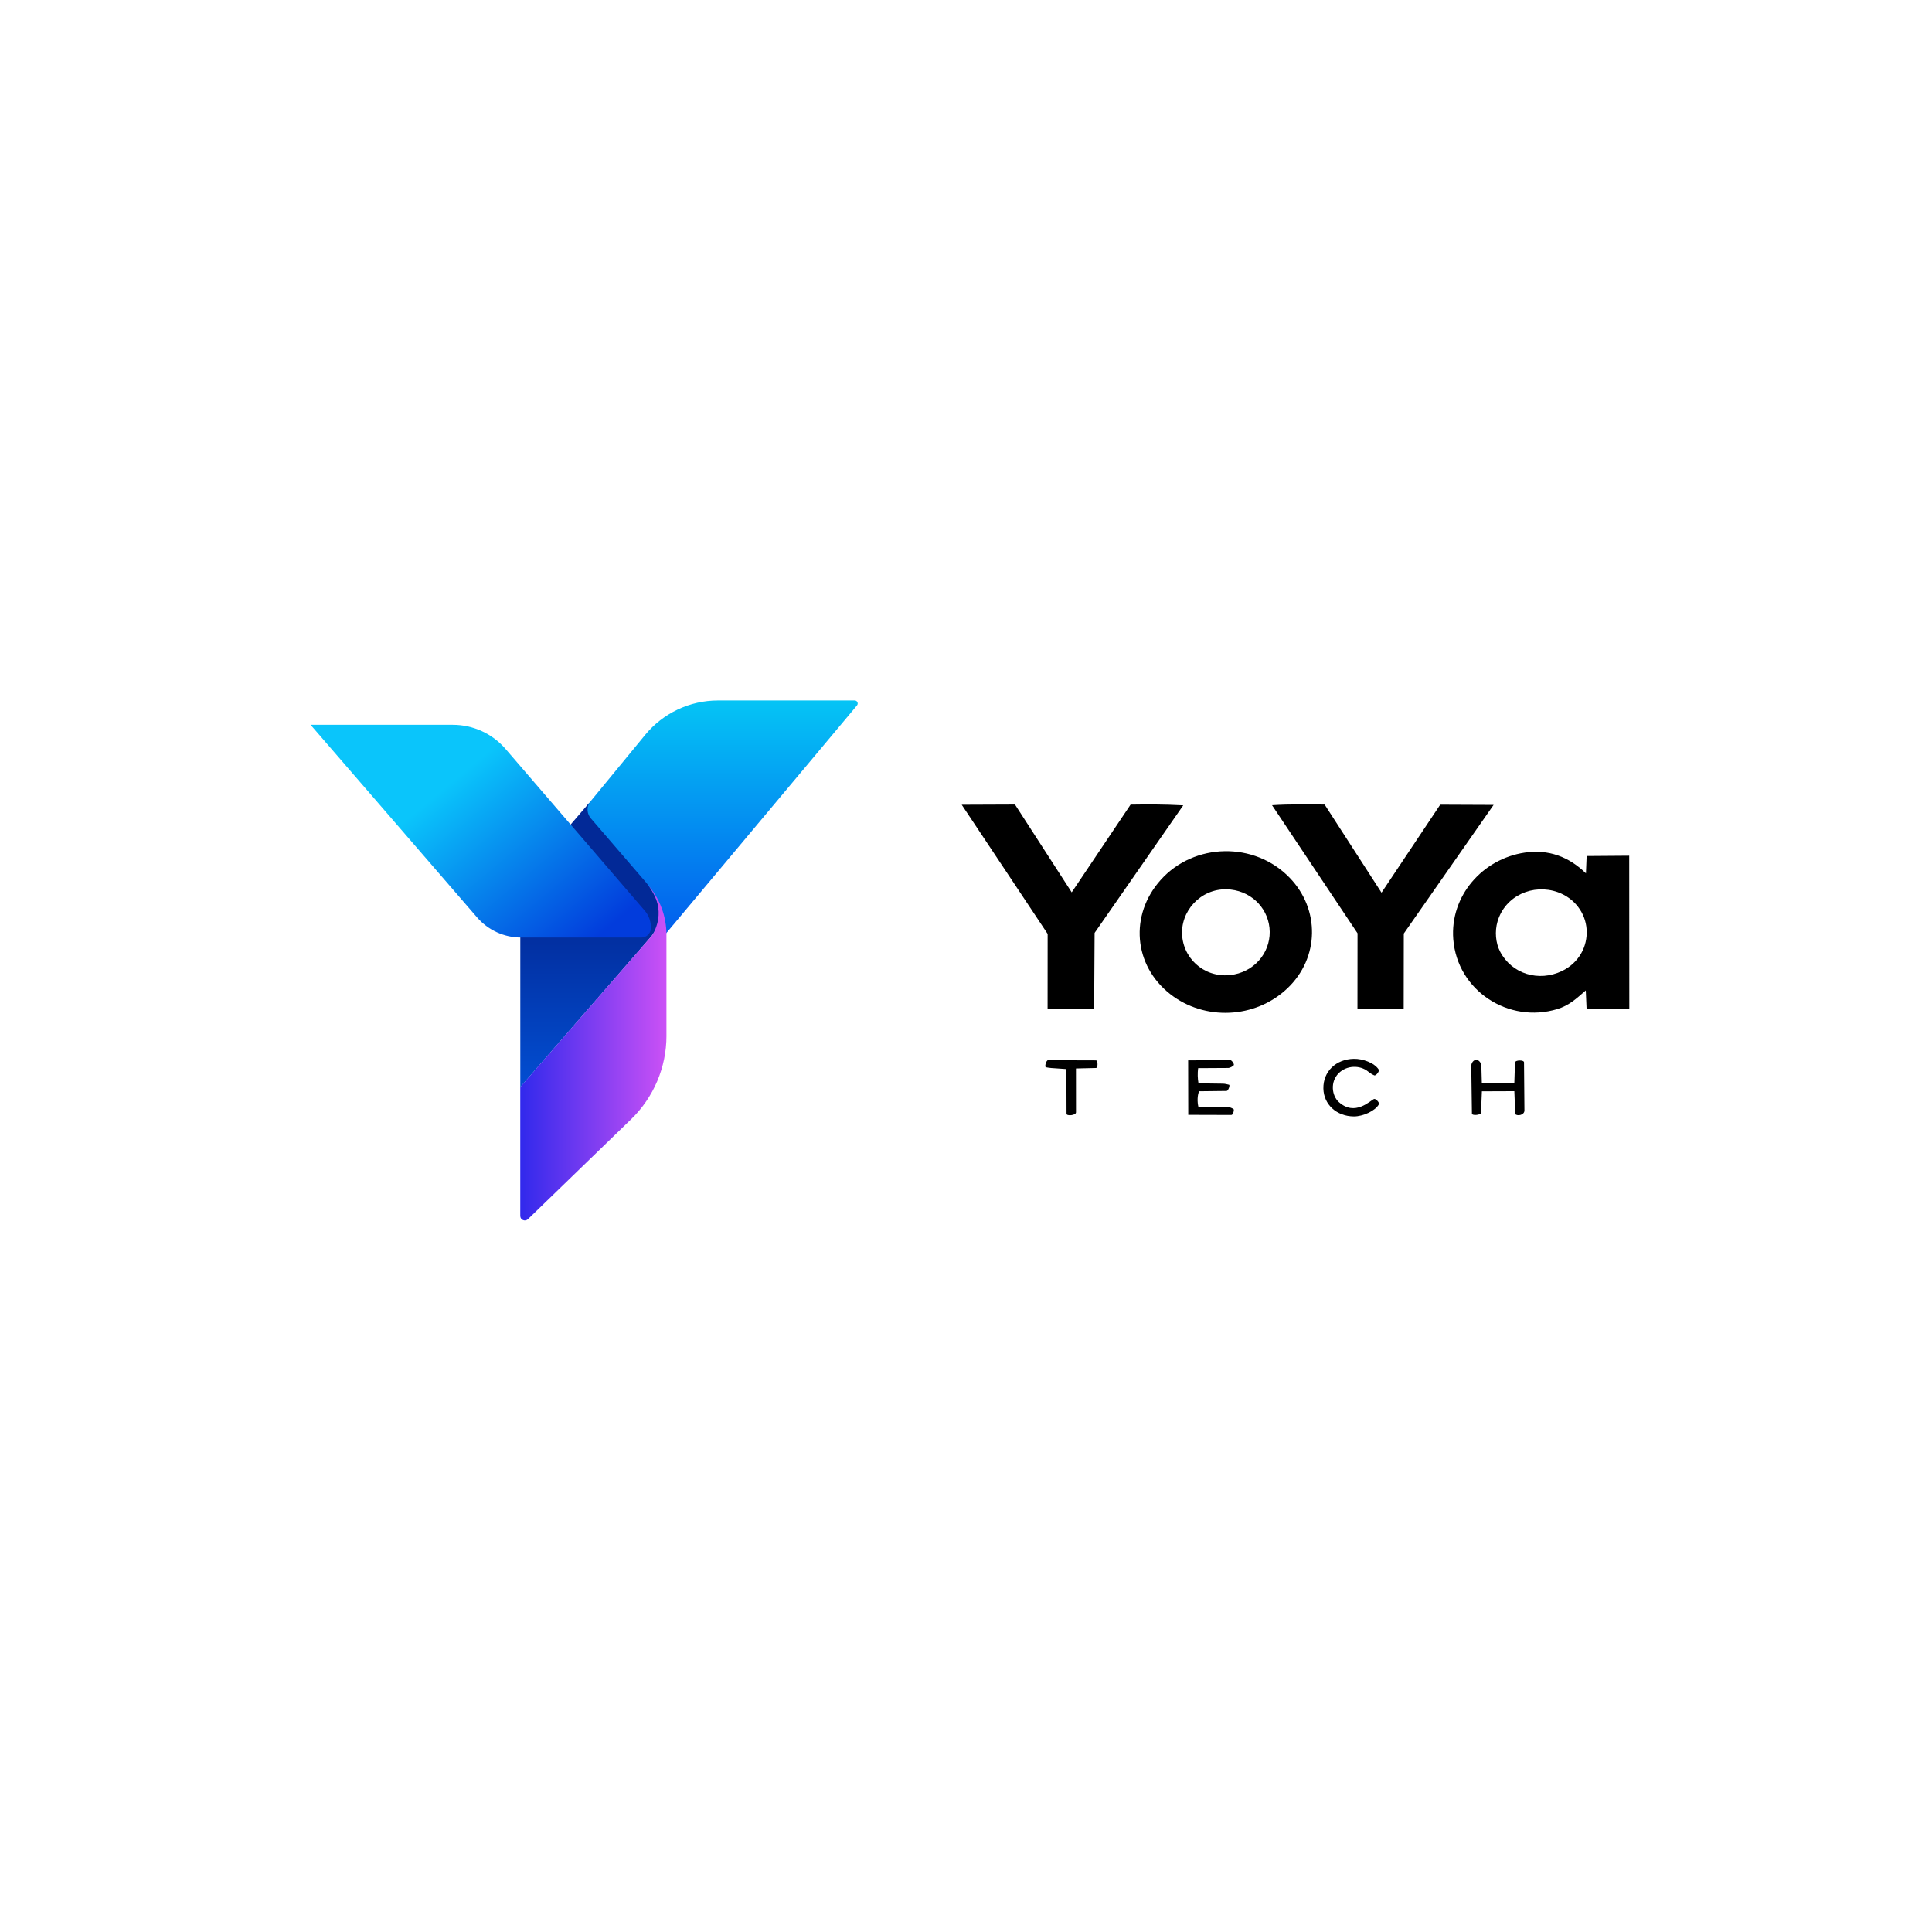
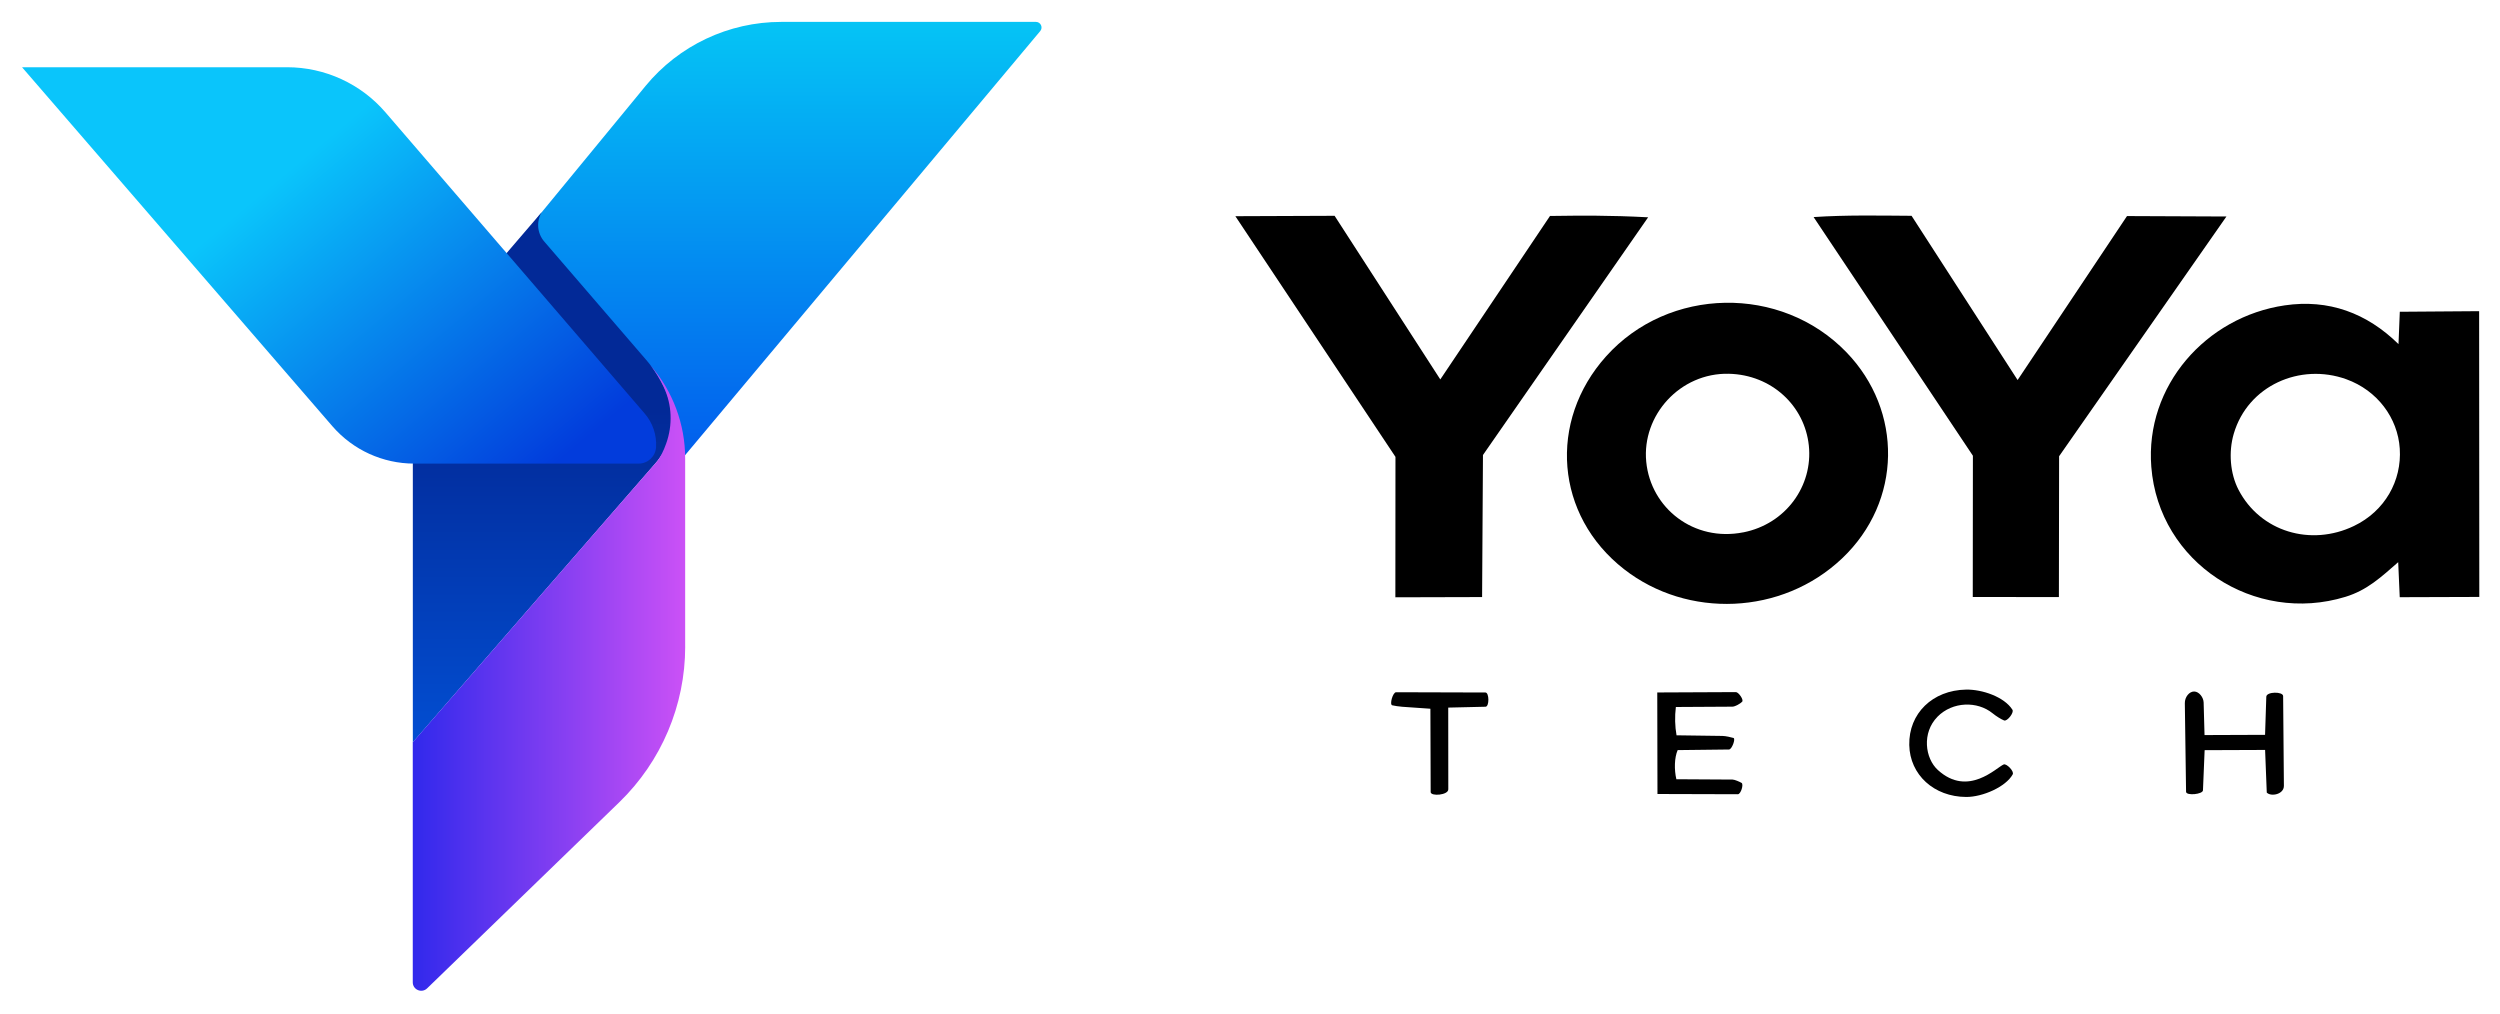
- <svg xmlns="http://www.w3.org/2000/svg" id="Layer_1" data-name="Layer 1" viewBox="0 0 1080 1080">
+ <svg xmlns="http://www.w3.org/2000/svg" id="Layer_1" data-name="Layer 1" viewBox="167 385 750 304">
  <defs>
    <style>
      .cls-1 {
        fill: url(#linear-gradient-2);
      }

      .cls-2 {
        fill: url(#linear-gradient-4);
      }

      .cls-3 {
        fill: url(#linear-gradient-3);
      }

      .cls-4 {
        fill: url(#linear-gradient);
      }
    </style>
    <linearGradient id="linear-gradient" x1="403.26" y1="523.15" x2="403.26" y2="391.56" gradientUnits="userSpaceOnUse">
      <stop offset="0" stop-color="#025ded" />
      <stop offset="1" stop-color="#05c4f5" />
    </linearGradient>
    <linearGradient id="linear-gradient-2" x1="329.77" y1="667.13" x2="329.77" y2="508.1" gradientUnits="userSpaceOnUse">
      <stop offset="0" stop-color="#0264f5" />
      <stop offset="1" stop-color="#022997" />
    </linearGradient>
    <linearGradient id="linear-gradient-3" x1="290.84" y1="588.41" x2="372.56" y2="588.41" gradientUnits="userSpaceOnUse">
      <stop offset="0" stop-color="#3129ec" />
      <stop offset="1" stop-color="#cb51f6" />
    </linearGradient>
    <linearGradient id="linear-gradient-4" x1="327.36" y1="529.41" x2="251.16" y2="438.11" gradientUnits="userSpaceOnUse">
      <stop offset="0" stop-color="#023cdc" />
      <stop offset="1" stop-color="#0ac5fb" />
    </linearGradient>
  </defs>
  <g>
    <path d="M910.79,564.08l-23.87.08-.46-10.51c-5.23,4.56-9.31,8.4-15.83,10.4-27.23,8.35-56-10.19-58.24-39.01-1.89-24.28,16.39-44.96,40.02-48.43,13.15-1.93,24.61,2.26,34.14,11.63l.39-9.71,23.8-.18.05,85.72ZM873.19,542.79c9.3-4.47,14.37-13.59,13.74-23.2-.6-9.23-6.74-17.47-16.04-20.82-13.87-4.99-29.56,1.93-33.77,16.38-1.59,5.45-1.09,11.93,1.44,16.79,6.53,12.56,21.65,17.09,34.63,10.85Z" />
    <path d="M719.58,552.56c-18.02,17.05-46.33,18.05-65.35,3.21-20.7-16.14-22.86-44.4-5.41-63.86,18.72-20.89,52.45-21.57,72.11-1.23,16.94,17.52,16.8,44.72-1.35,61.88ZM689.99,544.71c12.78-2.53,20.93-13.96,19.66-26.05-1.25-11.91-11.14-21.23-23.99-21.53-14.62-.34-26.14,12.44-24.79,26.39s14.31,24.12,29.12,21.18Z" />
    <path d="M661.44,450.19l-49.55,71.31-.26,42.62-26.02.07.03-42.13-48.03-72.2,29.77-.12,31.71,49.09,32.91-49.04c9.58-.13,17.7-.22,29.43.4Z" />
    <path d="M834.93,449.95l-50.2,71.92-.06,42.25-25.84-.02.04-42.38-47.79-71.6c9.86-.65,19.37-.45,29.39-.38l31.81,49.27,32.82-49.19,29.82.13Z" />
    <path d="M685.71,609.85l-15.41.18c-.99,2.25-1.07,5.87-.39,8.74l16.86.1c.62,0,2.17.68,2.7,1,.7.41-.22,3.4-1.11,3.4l-24.12-.07-.06-30.46,23.59-.11c.79,0,2.41,2.3,1.88,2.88s-2.11,1.48-2.93,1.49l-16.96.1c-.36,2.86-.28,5.82.2,8.49l13.77.19c.96.01,2.62.4,3.32.61s-.48,3.44-1.33,3.45Z" />
    <path d="M852.17,620.74c.02,2.59-3.89,3.34-5.14,2.03l-.5-12.79-18.14.07-.5,12.04c-.05,1.21-4.97,1.69-5.07.47l-.37-26.6c-.03-1.86,1.34-3.54,2.82-3.51s2.78,1.8,2.82,3.29l.27,9.78,18.16-.07.37-11.43c.05-1.57,5.04-1.6,5.05-.19l.23,26.91Z" />
    <path d="M748.25,600.02c-4.74,4.81-3.75,12.47.12,15.99,9.06,8.25,17.59-.8,19.75-1.68.82-.33,3.22,2.04,2.69,2.99-2.06,3.73-9.01,6.79-13.96,6.77-9.66-.05-16.89-6.66-17.07-15.58-.19-9.48,6.99-16.45,17.04-16.63,4.81-.09,11.45,2.16,13.91,6.04.56.88-1.6,3.57-2.49,3.22s-2.32-1.23-3.47-2.16c-4.56-3.7-11.98-3.56-16.52,1.03Z" />
    <path d="M601.48,621.83c0,1.7-5.17,2.14-5.28.82l-.08-25.03-8.47-.59c-1.02-.07-2.32-.29-2.98-.44-.88-.21.18-3.92,1.16-3.92l26.8.08c1.15,0,1.2,4.24.03,4.27l-11.19.26.02,24.56Z" />
  </g>
  <g>
    <path class="cls-4" d="M479.08,394.31l-15.77,18.84-85.88,102.55-6.25,7.46h0c0-9.47-3.41-18.63-9.61-25.8l-.79-.92c-.42-.57-.87-1.12-1.34-1.66l-30.6-35.53c-2.12-2.49-2.37-6.04-.71-8.77.17-.31.38-.59.61-.87l29.98-36.45,1.94-2.37c10.01-12.17,24.96-19.22,40.7-19.22h76.43c1.41,0,2.19,1.66,1.28,2.75Z" />
    <path class="cls-1" d="M367.66,504.89c1.35,3.97,1.46,8.31,0,12.25,0,.02-.02.04-.02.07-.93,2.51-2.31,4.84-4.09,6.88l-20.61,23.69-52.09,59.9v-113.97l35.15-40.96,3.53-4.1c-1.66,2.73-1.41,6.28.71,8.77l30.6,35.53c.47.54.92,1.09,1.34,1.66,1.55,2.01,2.85,4.16,3.92,6.41.6,1.26,1.13,2.55,1.58,3.88Z" />
    <path class="cls-3" d="M372.56,578.99c0,17.6-7.14,34.43-19.76,46.67l-57.67,55.85c-1.61,1.56-4.3.42-4.3-1.82v-72.02l52.09-59.9,20.61-23.69.48-.54c1.12-1.29,2.08-3.35,2.84-5.48,1.99-5.52,1.77-11.66-.74-16.96-.01-.03-.03-.06-.04-.09-1.07-2.25-2.37-4.4-3.92-6.41h0c6.71,7.76,10.4,17.67,10.4,27.93v56.46Z" />
    <path class="cls-2" d="M318.08,459.87l42.32,49.18c2.41,2.8,3.64,6.42,3.42,10.11h0c-.16,2.76-2.45,4.92-5.22,4.92h-67.35c-9.41,0-18.36-4.09-24.53-11.21l-93.11-107.7h79.5c11.36,0,22.15,4.95,29.55,13.56l8.17,9.49,27.24,31.65Z" />
  </g>
</svg>
